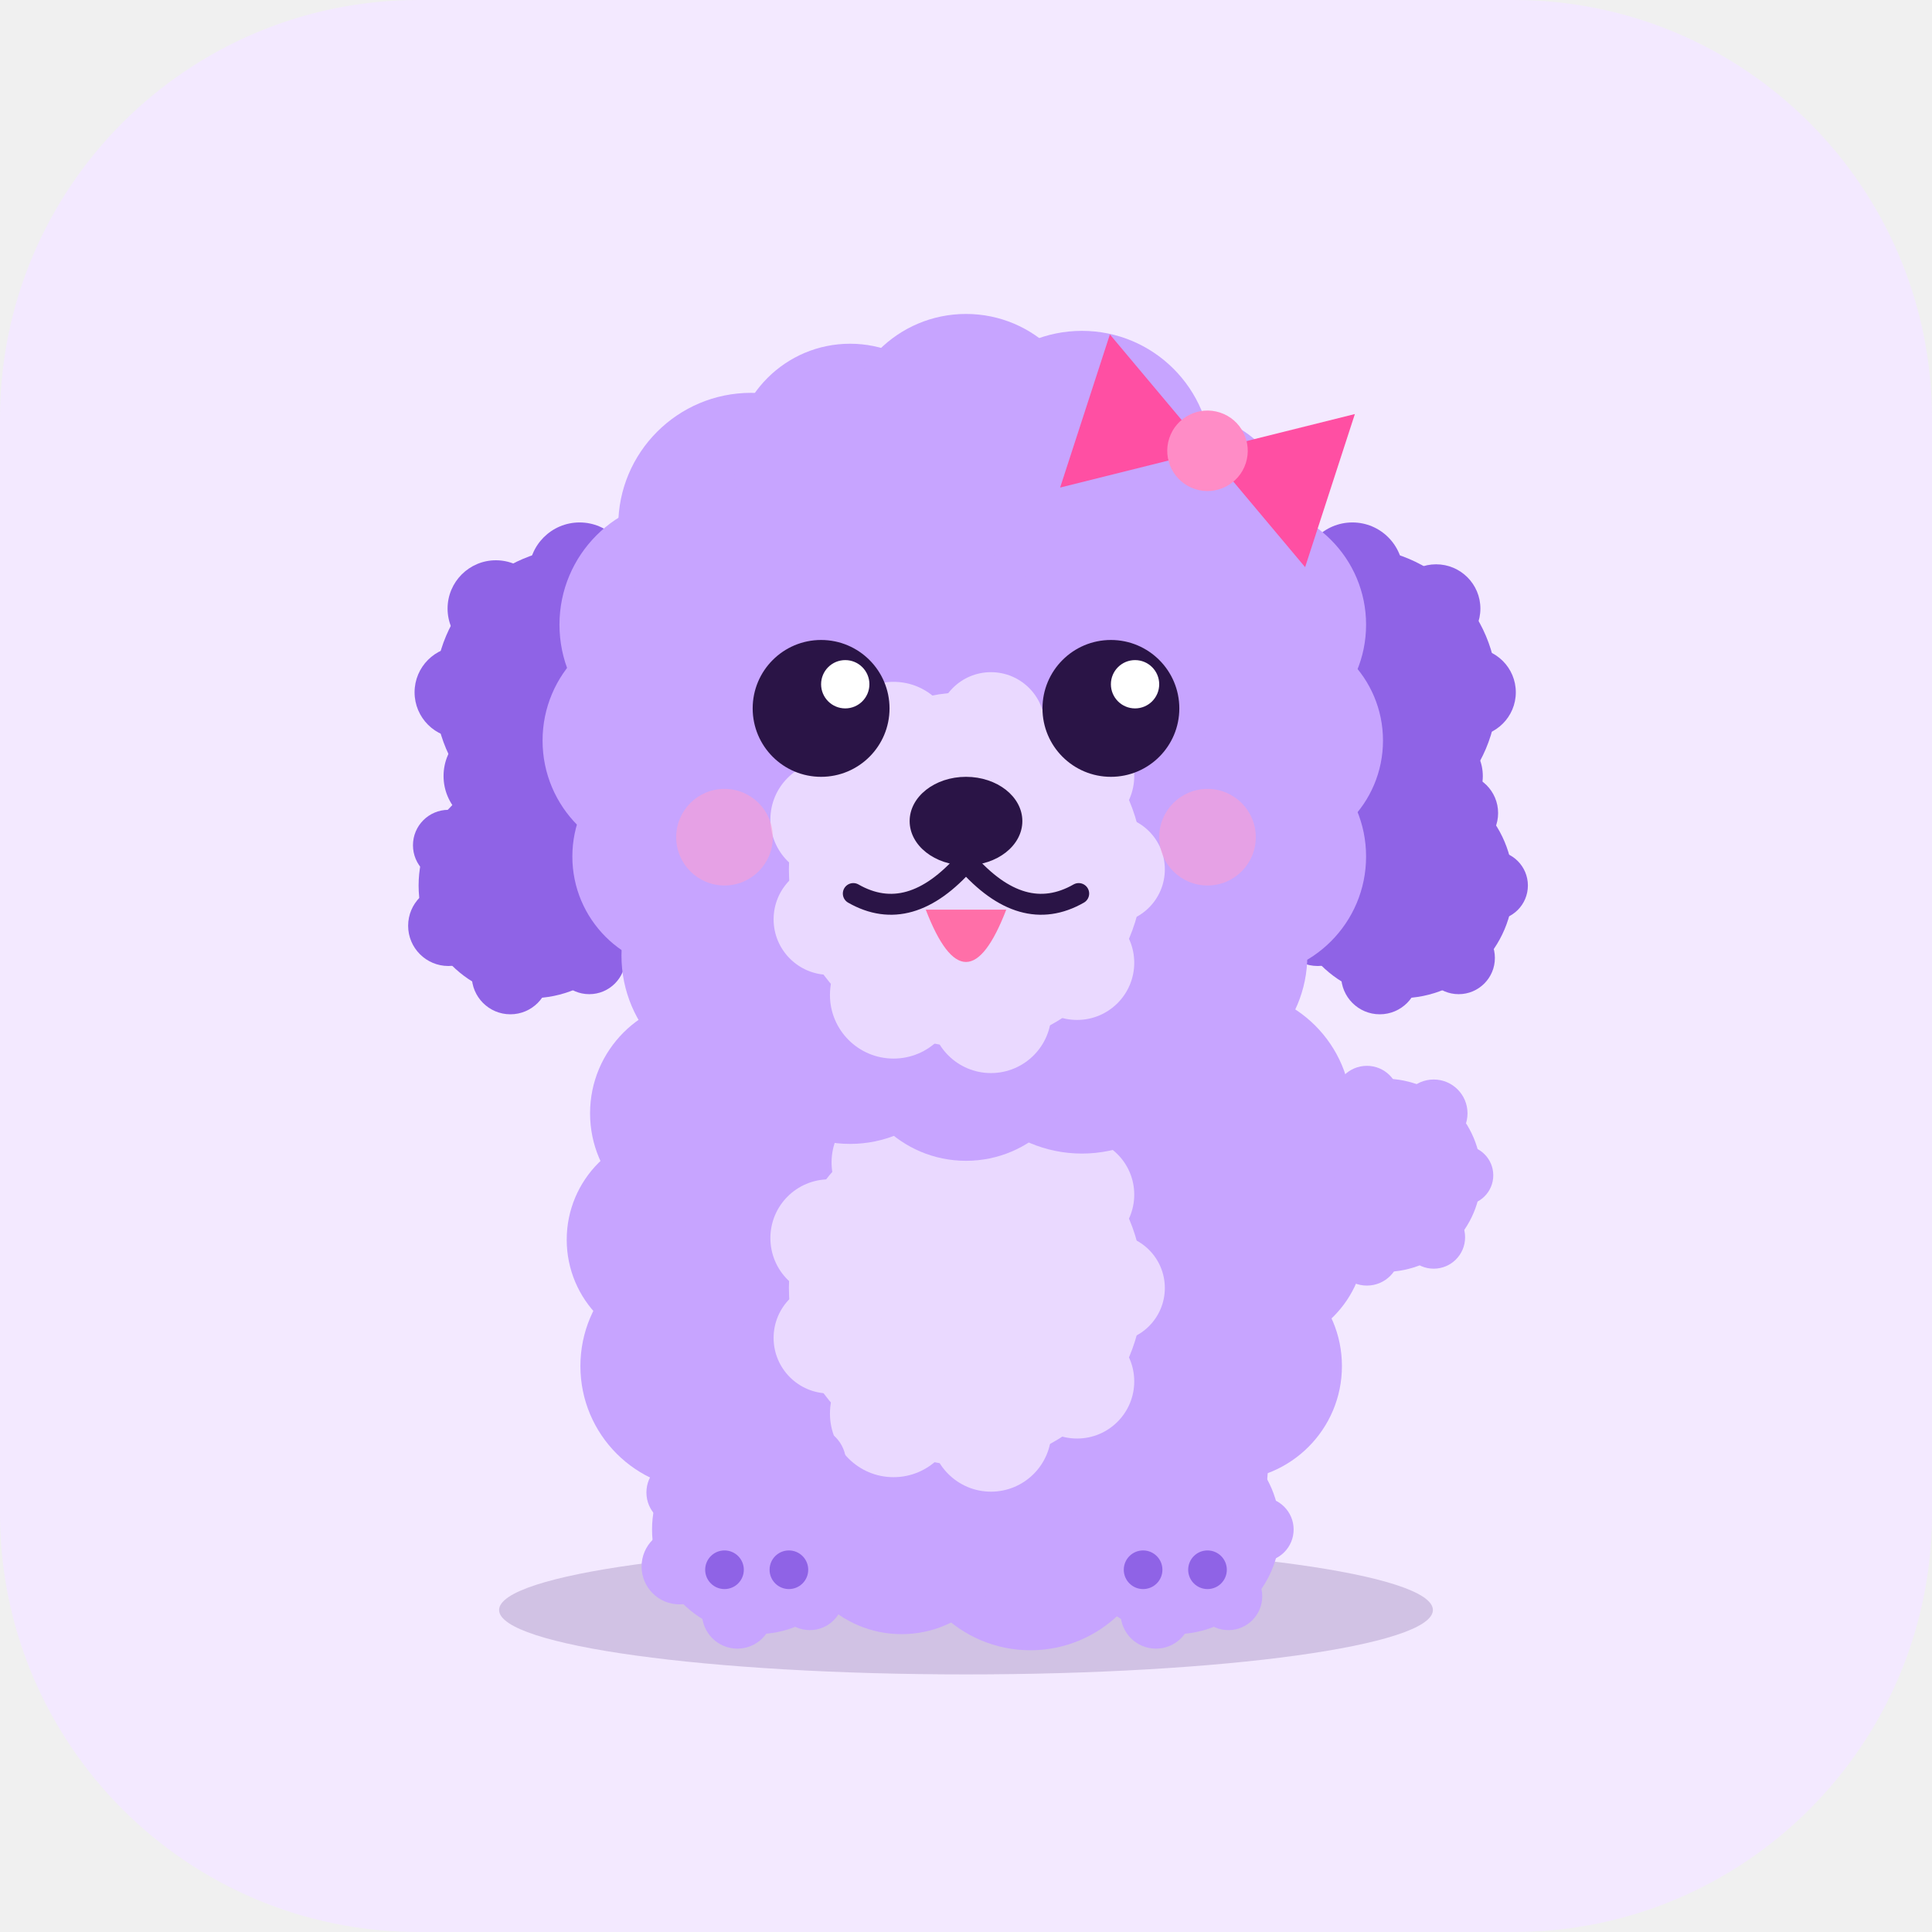
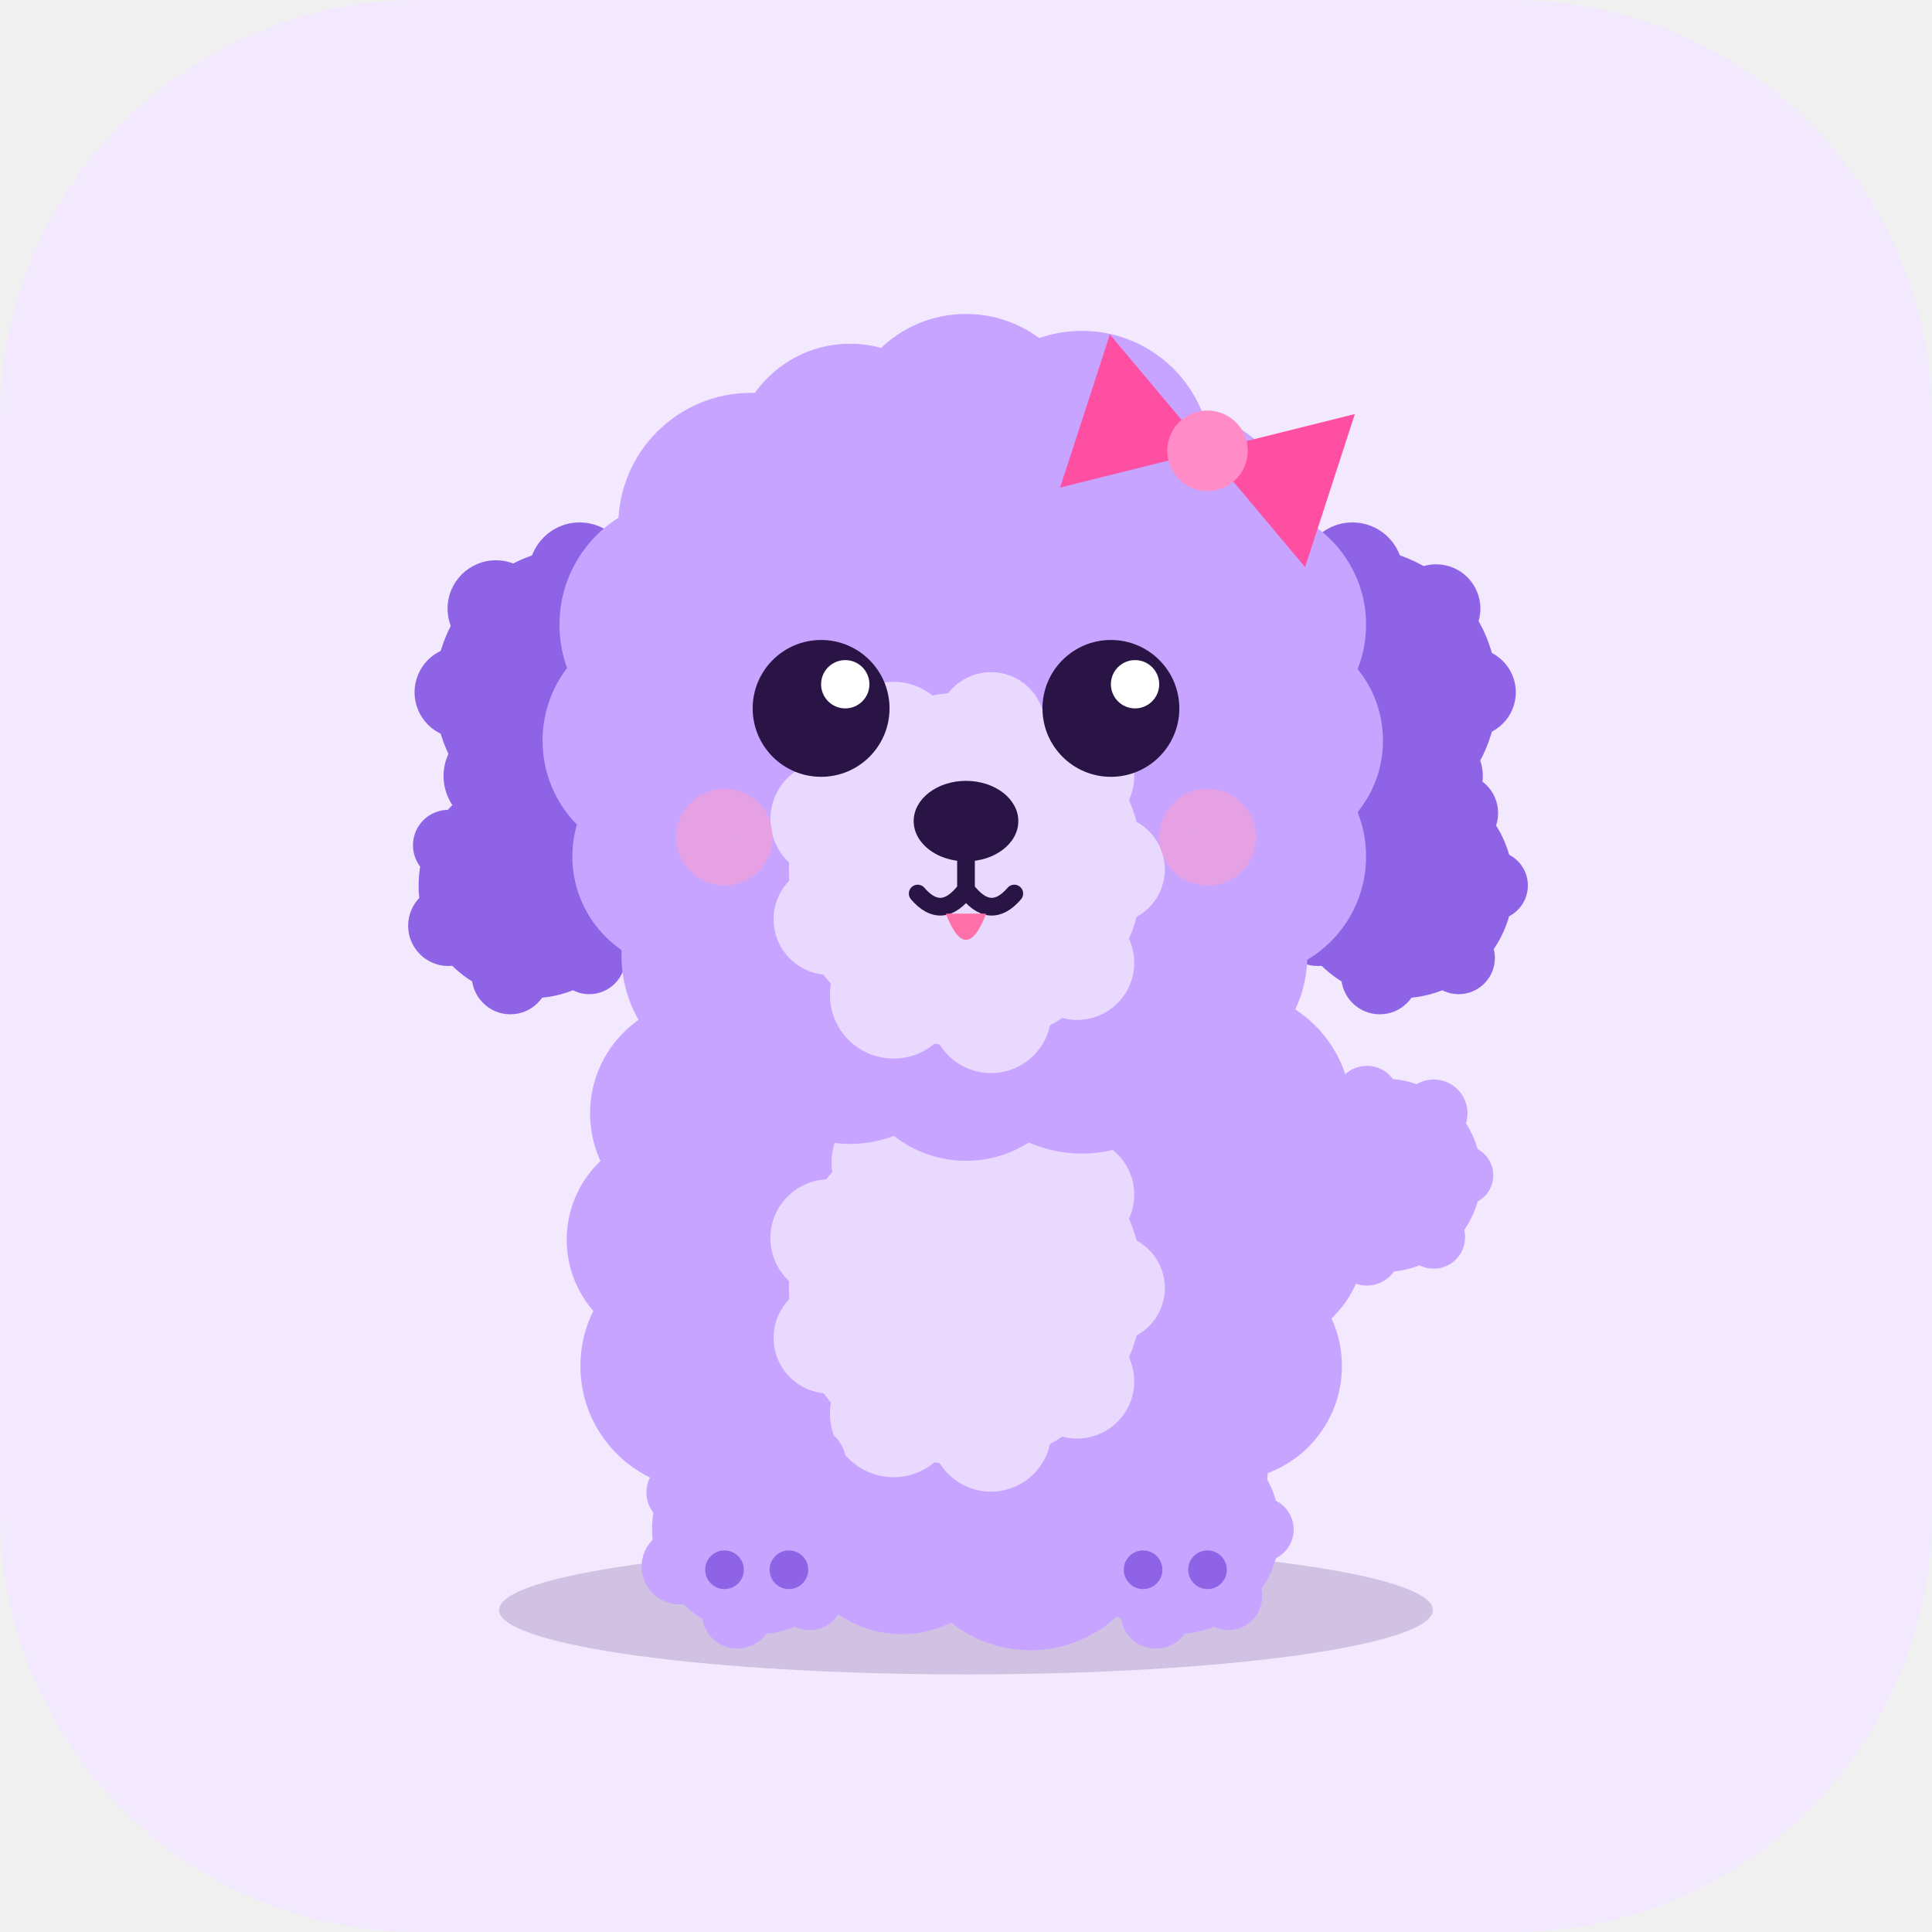
<svg xmlns="http://www.w3.org/2000/svg" viewBox="-20 -14 240 240" role="img" aria-label="גור פרוותי">
  <rect x="-20" y="-14" width="240" height="240" rx="52" fill="#f3e9ff" />
  <ellipse cx="100" cy="186" rx="58" ry="8" fill="rgba(60,20,110,.18)" />
  <g class="tail">
    <circle cx="152" cy="132" r="12" fill="#c7a4ff" />
    <circle cx="161.8" cy="132.0" r="3.7" fill="#c7a4ff" />
    <circle cx="158.1" cy="139.7" r="3.9" fill="#c7a4ff" />
    <circle cx="149.8" cy="141.6" r="4.1" fill="#c7a4ff" />
    <circle cx="143.1" cy="136.3" r="4.3" fill="#c7a4ff" />
    <circle cx="143.1" cy="127.7" r="3.8" fill="#c7a4ff" />
    <circle cx="149.8" cy="122.4" r="4.0" fill="#c7a4ff" />
    <circle cx="158.1" cy="124.3" r="4.2" fill="#c7a4ff" />
  </g>
  <circle cx="100" cy="140" r="44" fill="#c7a4ff" />
  <circle cx="136.1" cy="140.0" r="13.5" fill="#c7a4ff" />
  <circle cx="132.5" cy="155.7" r="14.2" fill="#c7a4ff" />
  <circle cx="122.5" cy="168.2" r="15.0" fill="#c7a4ff" />
  <circle cx="108.0" cy="175.2" r="15.8" fill="#c7a4ff" />
  <circle cx="92.0" cy="175.2" r="13.8" fill="#c7a4ff" />
  <circle cx="77.5" cy="168.2" r="14.6" fill="#c7a4ff" />
  <circle cx="67.5" cy="155.7" r="15.4" fill="#c7a4ff" />
  <circle cx="63.9" cy="140.0" r="13.5" fill="#c7a4ff" />
  <circle cx="67.5" cy="124.3" r="14.2" fill="#c7a4ff" />
  <circle cx="77.5" cy="111.8" r="15.0" fill="#c7a4ff" />
  <circle cx="92.0" cy="104.8" r="15.8" fill="#c7a4ff" />
  <circle cx="108.0" cy="104.8" r="13.8" fill="#c7a4ff" />
  <circle cx="122.5" cy="111.8" r="14.6" fill="#c7a4ff" />
  <circle cx="132.5" cy="124.3" r="15.4" fill="#c7a4ff" />
  <circle cx="100" cy="146" r="22" fill="#ead9ff" />
  <circle cx="118.0" cy="146.0" r="6.7" fill="#ead9ff" />
  <circle cx="113.8" cy="157.6" r="7.1" fill="#ead9ff" />
  <circle cx="103.1" cy="163.8" r="7.5" fill="#ead9ff" />
  <circle cx="91.0" cy="161.6" r="7.9" fill="#ead9ff" />
  <circle cx="83.0" cy="152.2" r="6.9" fill="#ead9ff" />
  <circle cx="83.0" cy="139.8" r="7.3" fill="#ead9ff" />
  <circle cx="91.0" cy="130.4" r="7.7" fill="#ead9ff" />
  <circle cx="103.1" cy="128.2" r="6.7" fill="#ead9ff" />
  <circle cx="113.8" cy="134.4" r="7.1" fill="#ead9ff" />
  <circle cx="74" cy="176" r="13" fill="#c7a4ff" />
  <circle cx="84.7" cy="176.0" r="4.0" fill="#c7a4ff" />
  <circle cx="80.6" cy="184.3" r="4.2" fill="#c7a4ff" />
  <circle cx="71.6" cy="186.4" r="4.4" fill="#c7a4ff" />
  <circle cx="64.4" cy="180.6" r="4.7" fill="#c7a4ff" />
  <circle cx="64.4" cy="171.4" r="4.1" fill="#c7a4ff" />
  <circle cx="71.6" cy="165.6" r="4.3" fill="#c7a4ff" />
  <circle cx="80.6" cy="167.7" r="4.5" fill="#c7a4ff" />
  <circle cx="126" cy="176" r="13" fill="#c7a4ff" />
  <circle cx="136.7" cy="176.0" r="4.0" fill="#c7a4ff" />
  <circle cx="132.6" cy="184.3" r="4.2" fill="#c7a4ff" />
  <circle cx="123.6" cy="186.4" r="4.4" fill="#c7a4ff" />
  <circle cx="116.4" cy="180.6" r="4.7" fill="#c7a4ff" />
  <circle cx="116.4" cy="171.4" r="4.1" fill="#c7a4ff" />
  <circle cx="123.6" cy="165.6" r="4.3" fill="#c7a4ff" />
  <circle cx="132.6" cy="167.7" r="4.5" fill="#c7a4ff" />
  <circle cx="70" cy="181" r="2.4" fill="#8f63e6" />
  <circle cx="78" cy="181" r="2.4" fill="#8f63e6" />
  <circle cx="122" cy="181" r="2.4" fill="#8f63e6" />
  <circle cx="130" cy="181" r="2.4" fill="#8f63e6" />
  <g class="ear l">
    <circle cx="52" cy="72" r="18" fill="#8f63e6" />
    <circle cx="66.8" cy="72.0" r="5.5" fill="#8f63e6" />
    <circle cx="62.4" cy="82.4" r="5.8" fill="#8f63e6" />
    <circle cx="52.0" cy="86.8" r="6.1" fill="#8f63e6" />
    <circle cx="41.6" cy="82.4" r="6.5" fill="#8f63e6" />
    <circle cx="37.2" cy="72.0" r="5.7" fill="#8f63e6" />
    <circle cx="41.6" cy="61.6" r="6.0" fill="#8f63e6" />
    <circle cx="52.0" cy="57.2" r="6.3" fill="#8f63e6" />
    <circle cx="62.4" cy="61.6" r="5.5" fill="#8f63e6" />
    <circle cx="46" cy="96" r="14" fill="#8f63e6" />
    <circle cx="57.5" cy="96.0" r="4.3" fill="#8f63e6" />
    <circle cx="53.2" cy="105.0" r="4.5" fill="#8f63e6" />
    <circle cx="43.4" cy="107.2" r="4.8" fill="#8f63e6" />
    <circle cx="35.7" cy="101.0" r="5.0" fill="#8f63e6" />
    <circle cx="35.7" cy="91.0" r="4.4" fill="#8f63e6" />
    <circle cx="43.4" cy="84.8" r="4.7" fill="#8f63e6" />
    <circle cx="53.2" cy="87.0" r="4.9" fill="#8f63e6" />
  </g>
  <g class="ear r">
    <circle cx="148" cy="72" r="18" fill="#8f63e6" />
    <circle cx="162.8" cy="72.0" r="5.5" fill="#8f63e6" />
    <circle cx="158.4" cy="82.4" r="5.8" fill="#8f63e6" />
    <circle cx="148.0" cy="86.8" r="6.1" fill="#8f63e6" />
    <circle cx="137.6" cy="82.4" r="6.5" fill="#8f63e6" />
    <circle cx="133.2" cy="72.0" r="5.7" fill="#8f63e6" />
    <circle cx="137.6" cy="61.6" r="6.0" fill="#8f63e6" />
    <circle cx="148.0" cy="57.2" r="6.3" fill="#8f63e6" />
    <circle cx="158.4" cy="61.6" r="5.5" fill="#8f63e6" />
    <circle cx="154" cy="96" r="14" fill="#8f63e6" />
    <circle cx="165.5" cy="96.0" r="4.3" fill="#8f63e6" />
    <circle cx="161.2" cy="105.0" r="4.5" fill="#8f63e6" />
    <circle cx="151.4" cy="107.2" r="4.8" fill="#8f63e6" />
    <circle cx="143.7" cy="101.0" r="5.0" fill="#8f63e6" />
    <circle cx="143.7" cy="91.0" r="4.4" fill="#8f63e6" />
    <circle cx="151.4" cy="84.8" r="4.7" fill="#8f63e6" />
    <circle cx="161.2" cy="87.0" r="4.9" fill="#8f63e6" />
  </g>
  <circle cx="100" cy="78" r="46" fill="#c7a4ff" />
  <circle cx="137.7" cy="78.0" r="14.1" fill="#c7a4ff" />
  <circle cx="134.8" cy="92.4" r="14.9" fill="#c7a4ff" />
  <circle cx="126.7" cy="104.7" r="15.7" fill="#c7a4ff" />
  <circle cx="114.4" cy="112.8" r="16.5" fill="#c7a4ff" />
  <circle cx="100.0" cy="115.7" r="14.5" fill="#c7a4ff" />
  <circle cx="85.6" cy="112.8" r="15.3" fill="#c7a4ff" />
  <circle cx="73.3" cy="104.7" r="16.1" fill="#c7a4ff" />
  <circle cx="65.2" cy="92.4" r="14.1" fill="#c7a4ff" />
  <circle cx="62.3" cy="78.0" r="14.9" fill="#c7a4ff" />
  <circle cx="65.2" cy="63.6" r="15.7" fill="#c7a4ff" />
  <circle cx="73.3" cy="51.3" r="16.5" fill="#c7a4ff" />
  <circle cx="85.6" cy="43.2" r="14.5" fill="#c7a4ff" />
  <circle cx="100.0" cy="40.3" r="15.3" fill="#c7a4ff" />
  <circle cx="114.4" cy="43.2" r="16.1" fill="#c7a4ff" />
  <circle cx="126.7" cy="51.3" r="14.1" fill="#c7a4ff" />
  <circle cx="134.8" cy="63.6" r="14.9" fill="#c7a4ff" />
  <circle cx="100" cy="94" r="22" fill="#ead9ff" />
  <circle cx="118.0" cy="94.0" r="6.7" fill="#ead9ff" />
  <circle cx="113.8" cy="105.6" r="7.1" fill="#ead9ff" />
  <circle cx="103.1" cy="111.8" r="7.5" fill="#ead9ff" />
  <circle cx="91.0" cy="109.6" r="7.9" fill="#ead9ff" />
  <circle cx="83.0" cy="100.2" r="6.9" fill="#ead9ff" />
  <circle cx="83.0" cy="87.8" r="7.3" fill="#ead9ff" />
  <circle cx="91.0" cy="78.4" r="7.7" fill="#ead9ff" />
  <circle cx="103.1" cy="76.2" r="6.7" fill="#ead9ff" />
  <circle cx="113.8" cy="82.4" r="7.1" fill="#ead9ff" />
  <g class="eyes">
    <circle cx="82" cy="74" r="8.5" fill="#2a1446" />
    <circle cx="118" cy="74" r="8.5" fill="#2a1446" />
    <circle cx="85" cy="71" r="3" fill="#fff" />
    <circle cx="121" cy="71" r="3" fill="#fff" />
  </g>
  <circle cx="70" cy="90" r="6" fill="#ff9fcf" opacity=".55" />
  <circle cx="130" cy="90" r="6" fill="#ff9fcf" opacity=".55" />
-   <ellipse cx="100" cy="88" rx="7" ry="5.5" fill="#2a1446" />
-   <path d="M100 93 Q93 101 86 97 M100 93 Q107 101 114 97" stroke="#2a1446" stroke-width="2.6" fill="none" stroke-linecap="round" />
-   <path d="M95 99 Q100 112 105 99 Z" fill="#ff6fa8" />
+   <ellipse cx="100" cy="88" rx="6.5" ry="5" fill="#2a1446" />
+   <path d="M100 93 v3 M94 97 Q97 100.5 100 96.5 Q103 100.5 106 97" stroke="#2a1446" stroke-width="2.2" fill="none" stroke-linecap="round" />
+   <path d="M97.5 99.5 Q100 106 102.5 99.5 Z" fill="#ff6fa8" />
  <g transform="translate(130 42) rotate(18)">
    <path d="M0 0 l-16 -10 v20 z M0 0 l16 -10 v20 z" fill="#ff4fa3" />
    <circle r="5" fill="#ff8cc6" />
  </g>
</svg>
